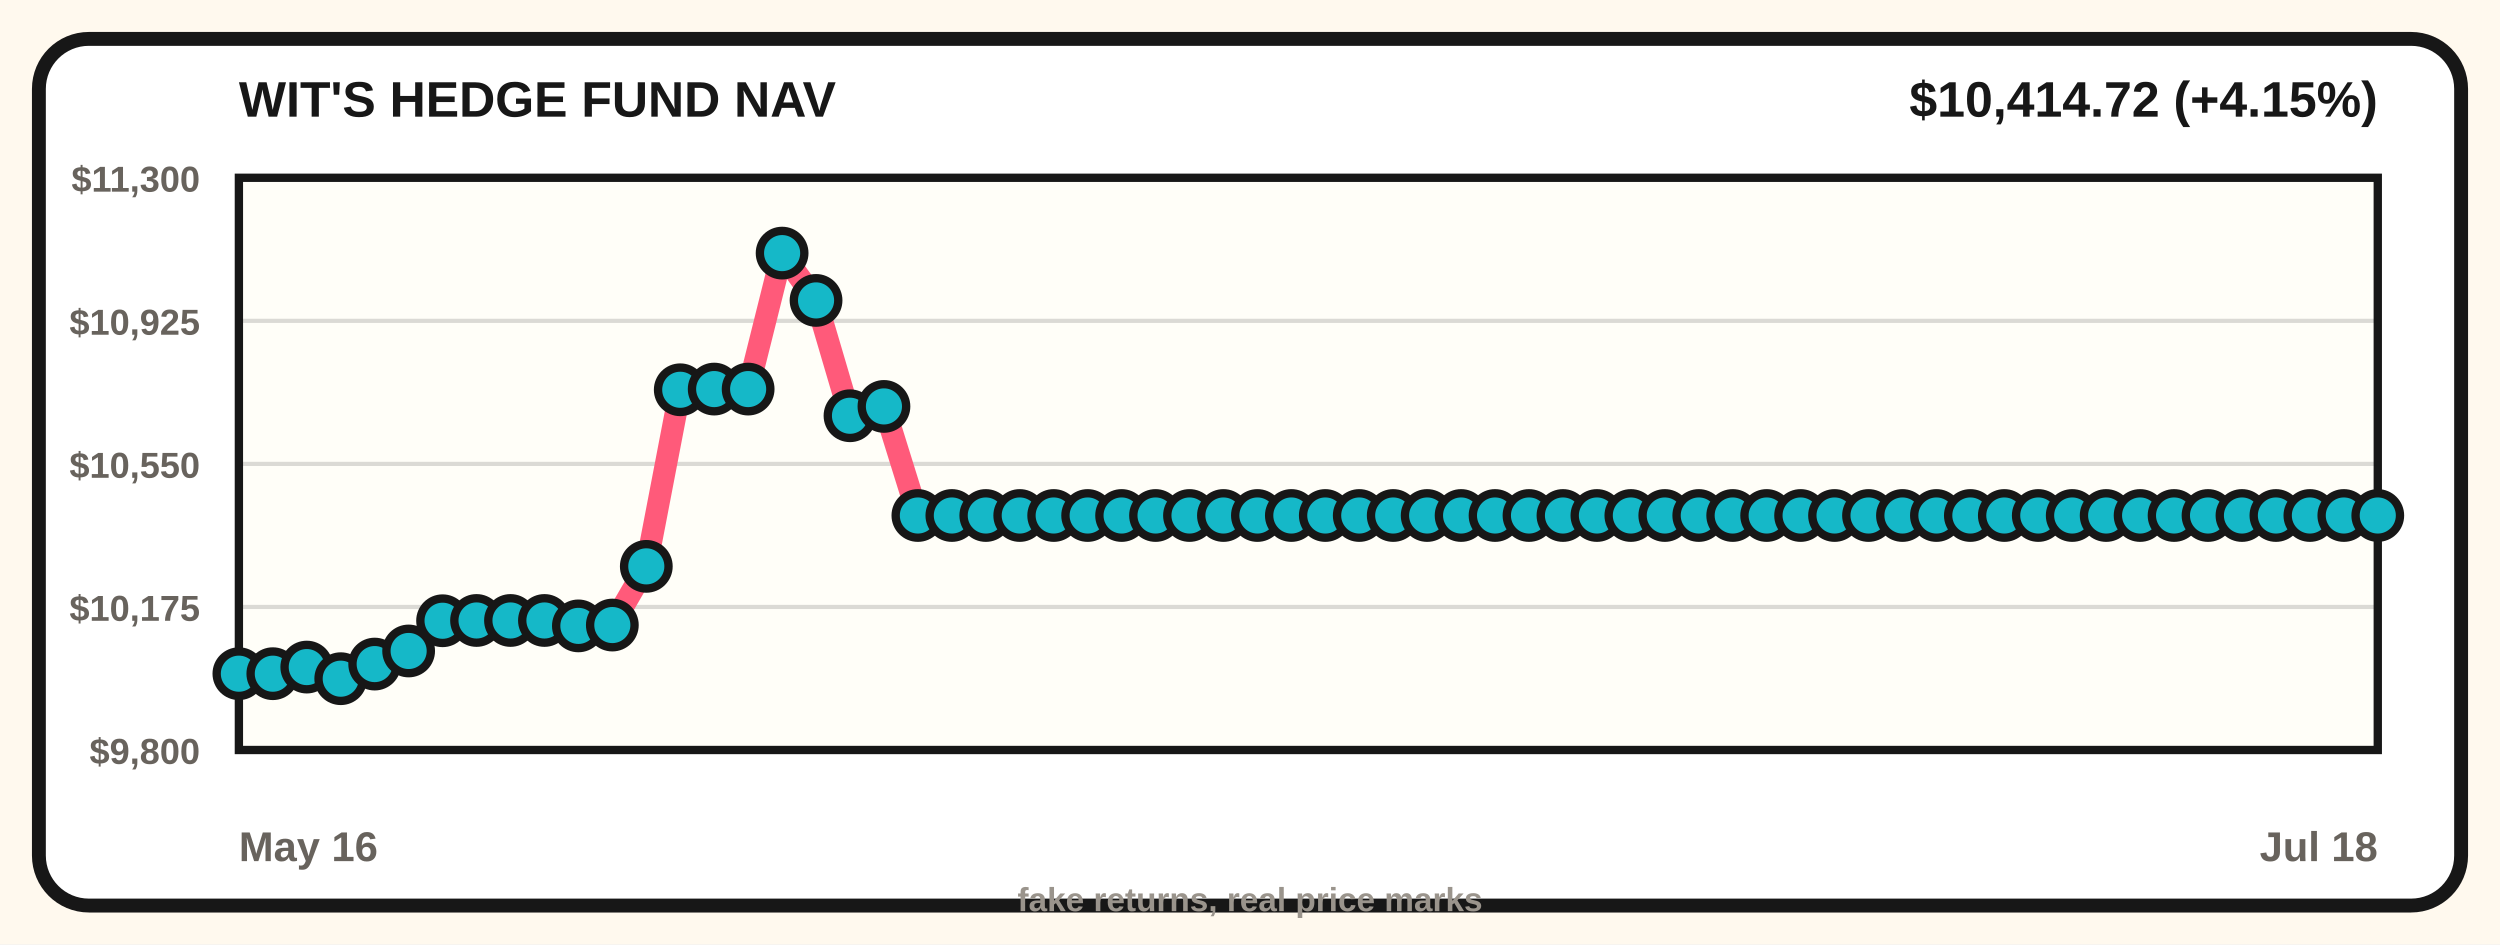
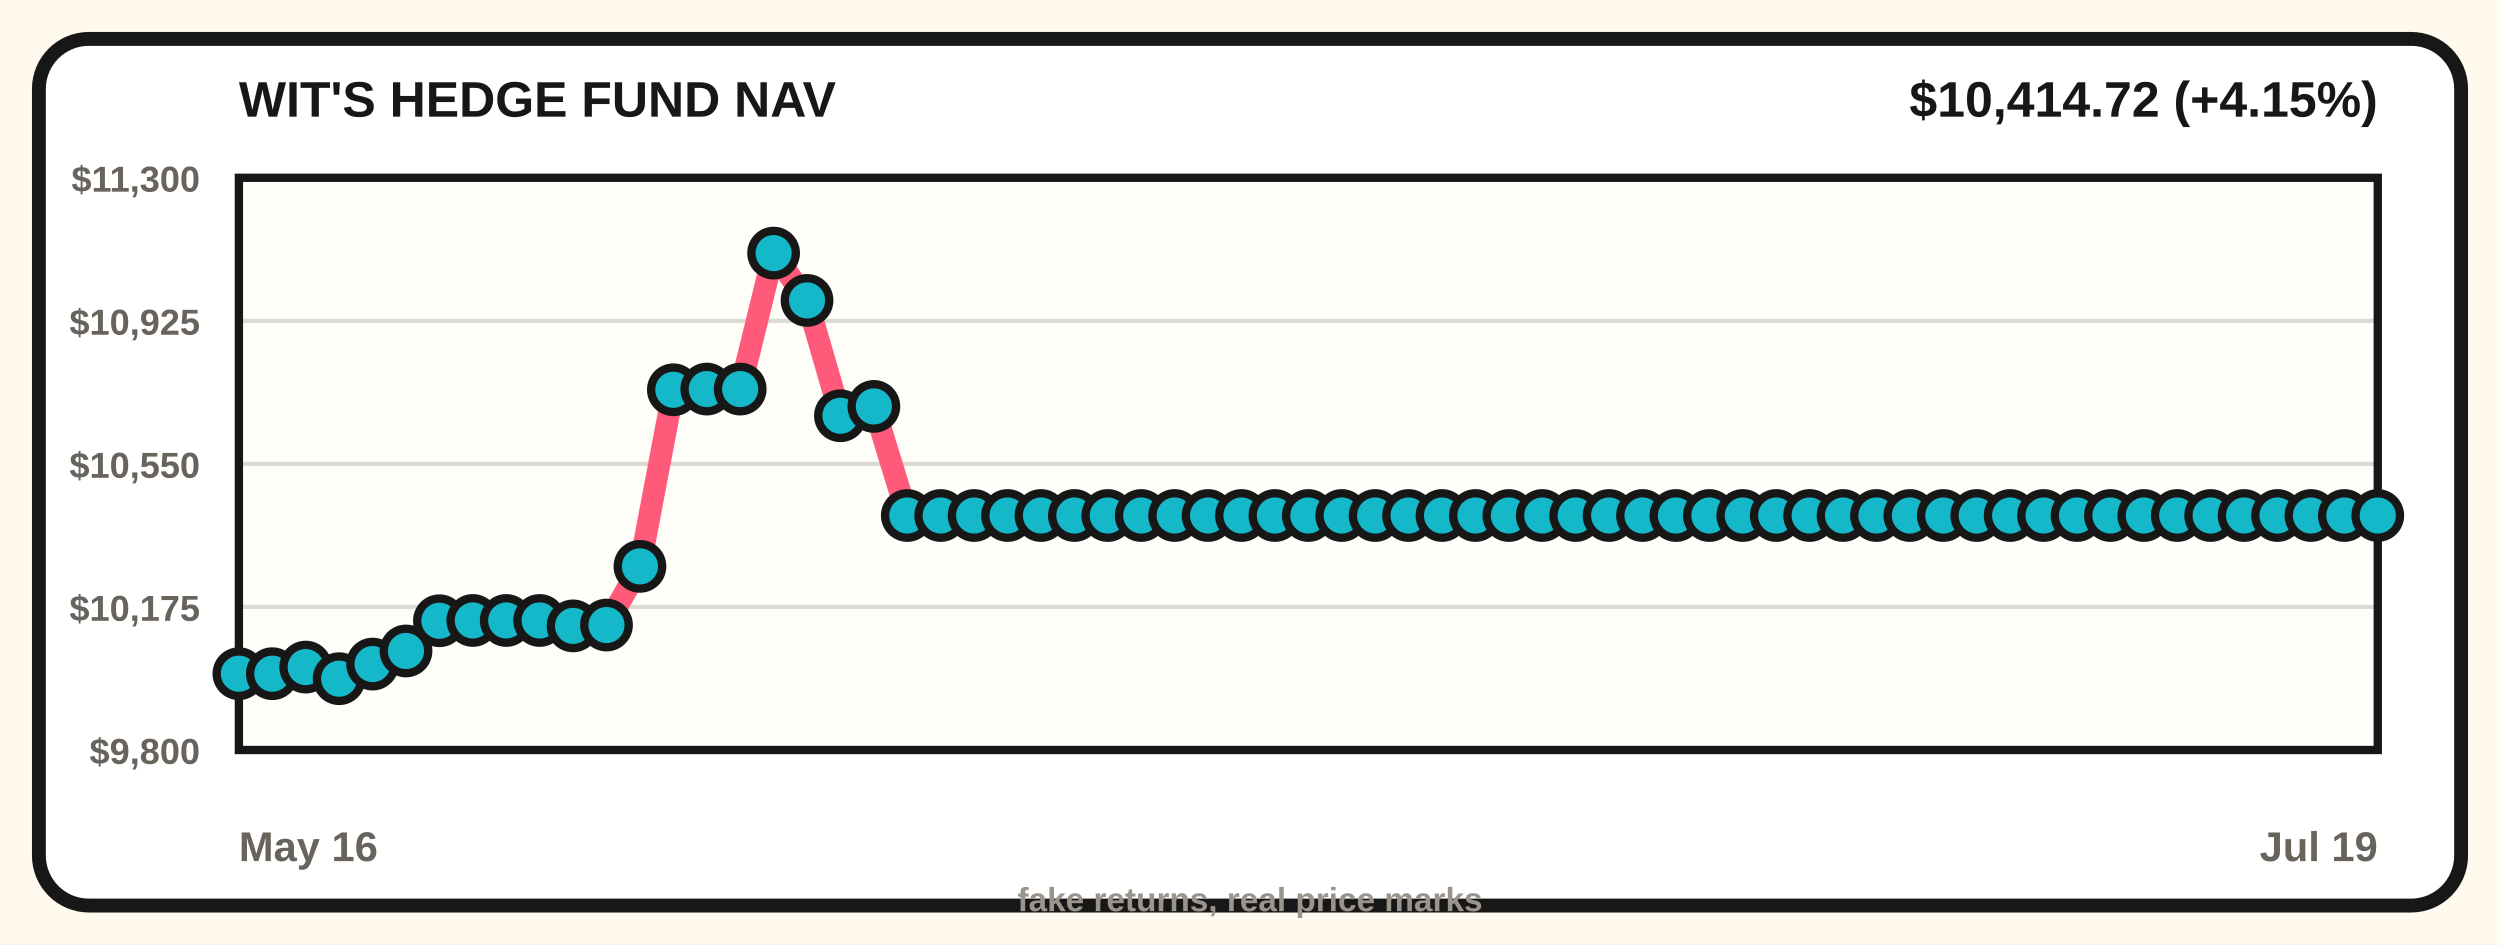
<svg xmlns="http://www.w3.org/2000/svg" width="900" height="340" viewBox="0 0 900 340" role="img" aria-label="Wit's Hedge Fund fake NAV chart">
  <rect width="900" height="340" fill="#fff9ee" />
  <rect x="14" y="14" width="872" height="312" rx="18" fill="#ffffff" stroke="#171717" stroke-width="5" />
  <rect x="86" y="64" width="770" height="206" fill="#fffef8" stroke="#171717" stroke-width="3" />
  <line x1="86" y1="270" x2="856" y2="270" stroke="#171717" stroke-width="1.5" opacity="0.16" />
  <text x="72" y="275" text-anchor="end" font-family="Arial, sans-serif" font-size="13" font-weight="800" fill="#68635d">$9,800</text>
  <line x1="86" y1="218.5" x2="856" y2="218.5" stroke="#171717" stroke-width="1.5" opacity="0.16" />
  <text x="72" y="223.5" text-anchor="end" font-family="Arial, sans-serif" font-size="13" font-weight="800" fill="#68635d">$10,175</text>
  <line x1="86" y1="167" x2="856" y2="167" stroke="#171717" stroke-width="1.5" opacity="0.16" />
  <text x="72" y="172" text-anchor="end" font-family="Arial, sans-serif" font-size="13" font-weight="800" fill="#68635d">$10,550</text>
  <line x1="86" y1="115.5" x2="856" y2="115.5" stroke="#171717" stroke-width="1.5" opacity="0.16" />
  <text x="72" y="120.5" text-anchor="end" font-family="Arial, sans-serif" font-size="13" font-weight="800" fill="#68635d">$10,925</text>
  <line x1="86" y1="64" x2="856" y2="64" stroke="#171717" stroke-width="1.5" opacity="0.16" />
  <text x="72" y="69" text-anchor="end" font-family="Arial, sans-serif" font-size="13" font-weight="800" fill="#68635d">$11,300</text>
-   <polyline points="86,242.53 98.22,242.53 110.44,240.15 122.67,244.33 134.89,239.07 147.11,234.35 159.33,223.47 171.56,223.37 183.78,223.37 196,223.37 208.22,225.32 220.44,225.02 232.67,203.89 244.89,140.32 257.11,140.07 269.33,140.07 281.56,91.12 293.78,108.15 306,149.67 318.22,146.31 330.44,185.58 342.67,185.58 354.89,185.58 367.11,185.58 379.33,185.58 391.56,185.58 403.78,185.58 416,185.58 428.22,185.58 440.44,185.58 452.67,185.58 464.89,185.58 477.11,185.58 489.33,185.58 501.56,185.58 513.78,185.58 526,185.58 538.22,185.58 550.44,185.58 562.67,185.58 574.89,185.58 587.11,185.58 599.33,185.58 611.56,185.58 623.78,185.58 636,185.58 648.22,185.58 660.44,185.58 672.67,185.58 684.89,185.58 697.11,185.58 709.33,185.58 721.56,185.58 733.78,185.58 746,185.58 758.22,185.58 770.44,185.58 782.67,185.58 794.89,185.58 807.11,185.58 819.33,185.58 831.56,185.58 843.78,185.58 856,185.58" fill="none" stroke="#ff5a7a" stroke-width="8" stroke-linecap="round" stroke-linejoin="round" />
+   <polyline points="86,242.53 98.03,242.53 110.06,240.15 122.09,244.33 134.13,239.07 146.16,234.35 158.19,223.47 170.22,223.37 182.25,223.37 194.28,223.37 206.31,225.32 218.34,225.02 230.38,203.89 242.41,140.32 254.44,140.07 266.47,140.07 278.5,91.12 290.53,108.15 302.56,149.67 314.59,146.31 326.63,185.58 338.66,185.58 350.69,185.58 362.72,185.58 374.75,185.58 386.78,185.58 398.81,185.58 410.84,185.58 422.88,185.58 434.91,185.58 446.94,185.58 458.97,185.58 471,185.58 483.03,185.58 495.06,185.58 507.09,185.58 519.13,185.58 531.16,185.58 543.19,185.58 555.22,185.58 567.25,185.58 579.28,185.58 591.31,185.58 603.34,185.58 615.38,185.58 627.41,185.58 639.44,185.58 651.47,185.58 663.5,185.58 675.53,185.58 687.56,185.58 699.59,185.58 711.63,185.58 723.66,185.58 735.69,185.58 747.72,185.58 759.75,185.58 771.78,185.58 783.81,185.58 795.84,185.58 807.88,185.58 819.91,185.58 831.94,185.58 843.97,185.58 856,185.58" fill="none" stroke="#ff5a7a" stroke-width="8" stroke-linecap="round" stroke-linejoin="round" />
  <circle cx="86" cy="242.53" r="8" fill="#15b8c8" stroke="#171717" stroke-width="3" />
-   <circle cx="98.22" cy="242.53" r="8" fill="#15b8c8" stroke="#171717" stroke-width="3" />
-   <circle cx="110.44" cy="240.15" r="8" fill="#15b8c8" stroke="#171717" stroke-width="3" />
-   <circle cx="122.67" cy="244.33" r="8" fill="#15b8c8" stroke="#171717" stroke-width="3" />
-   <circle cx="134.89" cy="239.07" r="8" fill="#15b8c8" stroke="#171717" stroke-width="3" />
-   <circle cx="147.11" cy="234.35" r="8" fill="#15b8c8" stroke="#171717" stroke-width="3" />
-   <circle cx="159.33" cy="223.47" r="8" fill="#15b8c8" stroke="#171717" stroke-width="3" />
-   <circle cx="171.56" cy="223.37" r="8" fill="#15b8c8" stroke="#171717" stroke-width="3" />
-   <circle cx="183.78" cy="223.37" r="8" fill="#15b8c8" stroke="#171717" stroke-width="3" />
-   <circle cx="196" cy="223.37" r="8" fill="#15b8c8" stroke="#171717" stroke-width="3" />
-   <circle cx="208.22" cy="225.32" r="8" fill="#15b8c8" stroke="#171717" stroke-width="3" />
-   <circle cx="220.44" cy="225.02" r="8" fill="#15b8c8" stroke="#171717" stroke-width="3" />
-   <circle cx="232.67" cy="203.89" r="8" fill="#15b8c8" stroke="#171717" stroke-width="3" />
-   <circle cx="244.89" cy="140.32" r="8" fill="#15b8c8" stroke="#171717" stroke-width="3" />
-   <circle cx="257.11" cy="140.07" r="8" fill="#15b8c8" stroke="#171717" stroke-width="3" />
-   <circle cx="269.33" cy="140.07" r="8" fill="#15b8c8" stroke="#171717" stroke-width="3" />
-   <circle cx="281.56" cy="91.12" r="8" fill="#15b8c8" stroke="#171717" stroke-width="3" />
-   <circle cx="293.78" cy="108.15" r="8" fill="#15b8c8" stroke="#171717" stroke-width="3" />
-   <circle cx="306" cy="149.67" r="8" fill="#15b8c8" stroke="#171717" stroke-width="3" />
-   <circle cx="318.22" cy="146.31" r="8" fill="#15b8c8" stroke="#171717" stroke-width="3" />
-   <circle cx="330.44" cy="185.58" r="8" fill="#15b8c8" stroke="#171717" stroke-width="3" />
-   <circle cx="342.67" cy="185.58" r="8" fill="#15b8c8" stroke="#171717" stroke-width="3" />
-   <circle cx="354.89" cy="185.58" r="8" fill="#15b8c8" stroke="#171717" stroke-width="3" />
-   <circle cx="367.11" cy="185.58" r="8" fill="#15b8c8" stroke="#171717" stroke-width="3" />
-   <circle cx="379.33" cy="185.58" r="8" fill="#15b8c8" stroke="#171717" stroke-width="3" />
-   <circle cx="391.56" cy="185.58" r="8" fill="#15b8c8" stroke="#171717" stroke-width="3" />
-   <circle cx="403.78" cy="185.58" r="8" fill="#15b8c8" stroke="#171717" stroke-width="3" />
-   <circle cx="416" cy="185.58" r="8" fill="#15b8c8" stroke="#171717" stroke-width="3" />
-   <circle cx="428.22" cy="185.58" r="8" fill="#15b8c8" stroke="#171717" stroke-width="3" />
-   <circle cx="440.44" cy="185.58" r="8" fill="#15b8c8" stroke="#171717" stroke-width="3" />
-   <circle cx="452.67" cy="185.58" r="8" fill="#15b8c8" stroke="#171717" stroke-width="3" />
-   <circle cx="464.89" cy="185.58" r="8" fill="#15b8c8" stroke="#171717" stroke-width="3" />
-   <circle cx="477.11" cy="185.58" r="8" fill="#15b8c8" stroke="#171717" stroke-width="3" />
-   <circle cx="489.33" cy="185.58" r="8" fill="#15b8c8" stroke="#171717" stroke-width="3" />
-   <circle cx="501.56" cy="185.58" r="8" fill="#15b8c8" stroke="#171717" stroke-width="3" />
-   <circle cx="513.78" cy="185.58" r="8" fill="#15b8c8" stroke="#171717" stroke-width="3" />
-   <circle cx="526" cy="185.58" r="8" fill="#15b8c8" stroke="#171717" stroke-width="3" />
-   <circle cx="538.22" cy="185.58" r="8" fill="#15b8c8" stroke="#171717" stroke-width="3" />
-   <circle cx="550.44" cy="185.58" r="8" fill="#15b8c8" stroke="#171717" stroke-width="3" />
-   <circle cx="562.67" cy="185.58" r="8" fill="#15b8c8" stroke="#171717" stroke-width="3" />
-   <circle cx="574.89" cy="185.58" r="8" fill="#15b8c8" stroke="#171717" stroke-width="3" />
-   <circle cx="587.11" cy="185.58" r="8" fill="#15b8c8" stroke="#171717" stroke-width="3" />
-   <circle cx="599.33" cy="185.58" r="8" fill="#15b8c8" stroke="#171717" stroke-width="3" />
-   <circle cx="611.56" cy="185.58" r="8" fill="#15b8c8" stroke="#171717" stroke-width="3" />
-   <circle cx="623.78" cy="185.58" r="8" fill="#15b8c8" stroke="#171717" stroke-width="3" />
-   <circle cx="636" cy="185.58" r="8" fill="#15b8c8" stroke="#171717" stroke-width="3" />
-   <circle cx="648.22" cy="185.58" r="8" fill="#15b8c8" stroke="#171717" stroke-width="3" />
-   <circle cx="660.44" cy="185.58" r="8" fill="#15b8c8" stroke="#171717" stroke-width="3" />
-   <circle cx="672.67" cy="185.58" r="8" fill="#15b8c8" stroke="#171717" stroke-width="3" />
-   <circle cx="684.89" cy="185.58" r="8" fill="#15b8c8" stroke="#171717" stroke-width="3" />
-   <circle cx="697.11" cy="185.58" r="8" fill="#15b8c8" stroke="#171717" stroke-width="3" />
-   <circle cx="709.33" cy="185.58" r="8" fill="#15b8c8" stroke="#171717" stroke-width="3" />
-   <circle cx="721.56" cy="185.58" r="8" fill="#15b8c8" stroke="#171717" stroke-width="3" />
-   <circle cx="733.78" cy="185.58" r="8" fill="#15b8c8" stroke="#171717" stroke-width="3" />
-   <circle cx="746" cy="185.58" r="8" fill="#15b8c8" stroke="#171717" stroke-width="3" />
-   <circle cx="758.22" cy="185.58" r="8" fill="#15b8c8" stroke="#171717" stroke-width="3" />
-   <circle cx="770.44" cy="185.58" r="8" fill="#15b8c8" stroke="#171717" stroke-width="3" />
-   <circle cx="782.67" cy="185.58" r="8" fill="#15b8c8" stroke="#171717" stroke-width="3" />
-   <circle cx="794.89" cy="185.58" r="8" fill="#15b8c8" stroke="#171717" stroke-width="3" />
-   <circle cx="807.11" cy="185.58" r="8" fill="#15b8c8" stroke="#171717" stroke-width="3" />
-   <circle cx="819.33" cy="185.58" r="8" fill="#15b8c8" stroke="#171717" stroke-width="3" />
-   <circle cx="831.56" cy="185.58" r="8" fill="#15b8c8" stroke="#171717" stroke-width="3" />
-   <circle cx="843.78" cy="185.58" r="8" fill="#15b8c8" stroke="#171717" stroke-width="3" />
+   <circle cx="98.03" cy="242.53" r="8" fill="#15b8c8" stroke="#171717" stroke-width="3" />
+   <circle cx="110.06" cy="240.15" r="8" fill="#15b8c8" stroke="#171717" stroke-width="3" />
+   <circle cx="122.09" cy="244.33" r="8" fill="#15b8c8" stroke="#171717" stroke-width="3" />
+   <circle cx="134.13" cy="239.07" r="8" fill="#15b8c8" stroke="#171717" stroke-width="3" />
+   <circle cx="146.16" cy="234.35" r="8" fill="#15b8c8" stroke="#171717" stroke-width="3" />
+   <circle cx="158.19" cy="223.47" r="8" fill="#15b8c8" stroke="#171717" stroke-width="3" />
+   <circle cx="170.22" cy="223.37" r="8" fill="#15b8c8" stroke="#171717" stroke-width="3" />
+   <circle cx="182.25" cy="223.37" r="8" fill="#15b8c8" stroke="#171717" stroke-width="3" />
+   <circle cx="194.28" cy="223.37" r="8" fill="#15b8c8" stroke="#171717" stroke-width="3" />
+   <circle cx="206.31" cy="225.32" r="8" fill="#15b8c8" stroke="#171717" stroke-width="3" />
+   <circle cx="218.34" cy="225.02" r="8" fill="#15b8c8" stroke="#171717" stroke-width="3" />
+   <circle cx="230.38" cy="203.89" r="8" fill="#15b8c8" stroke="#171717" stroke-width="3" />
+   <circle cx="242.41" cy="140.32" r="8" fill="#15b8c8" stroke="#171717" stroke-width="3" />
+   <circle cx="254.44" cy="140.07" r="8" fill="#15b8c8" stroke="#171717" stroke-width="3" />
+   <circle cx="266.47" cy="140.07" r="8" fill="#15b8c8" stroke="#171717" stroke-width="3" />
+   <circle cx="278.5" cy="91.12" r="8" fill="#15b8c8" stroke="#171717" stroke-width="3" />
+   <circle cx="290.53" cy="108.15" r="8" fill="#15b8c8" stroke="#171717" stroke-width="3" />
+   <circle cx="302.56" cy="149.67" r="8" fill="#15b8c8" stroke="#171717" stroke-width="3" />
+   <circle cx="314.59" cy="146.31" r="8" fill="#15b8c8" stroke="#171717" stroke-width="3" />
+   <circle cx="326.63" cy="185.58" r="8" fill="#15b8c8" stroke="#171717" stroke-width="3" />
+   <circle cx="338.66" cy="185.58" r="8" fill="#15b8c8" stroke="#171717" stroke-width="3" />
+   <circle cx="350.69" cy="185.58" r="8" fill="#15b8c8" stroke="#171717" stroke-width="3" />
+   <circle cx="362.72" cy="185.58" r="8" fill="#15b8c8" stroke="#171717" stroke-width="3" />
+   <circle cx="374.75" cy="185.58" r="8" fill="#15b8c8" stroke="#171717" stroke-width="3" />
+   <circle cx="386.78" cy="185.58" r="8" fill="#15b8c8" stroke="#171717" stroke-width="3" />
+   <circle cx="398.81" cy="185.58" r="8" fill="#15b8c8" stroke="#171717" stroke-width="3" />
+   <circle cx="410.84" cy="185.58" r="8" fill="#15b8c8" stroke="#171717" stroke-width="3" />
+   <circle cx="422.88" cy="185.58" r="8" fill="#15b8c8" stroke="#171717" stroke-width="3" />
+   <circle cx="434.91" cy="185.58" r="8" fill="#15b8c8" stroke="#171717" stroke-width="3" />
+   <circle cx="446.94" cy="185.58" r="8" fill="#15b8c8" stroke="#171717" stroke-width="3" />
+   <circle cx="458.97" cy="185.58" r="8" fill="#15b8c8" stroke="#171717" stroke-width="3" />
+   <circle cx="471" cy="185.58" r="8" fill="#15b8c8" stroke="#171717" stroke-width="3" />
+   <circle cx="483.03" cy="185.58" r="8" fill="#15b8c8" stroke="#171717" stroke-width="3" />
+   <circle cx="495.06" cy="185.58" r="8" fill="#15b8c8" stroke="#171717" stroke-width="3" />
+   <circle cx="507.09" cy="185.58" r="8" fill="#15b8c8" stroke="#171717" stroke-width="3" />
+   <circle cx="519.13" cy="185.58" r="8" fill="#15b8c8" stroke="#171717" stroke-width="3" />
+   <circle cx="531.16" cy="185.58" r="8" fill="#15b8c8" stroke="#171717" stroke-width="3" />
+   <circle cx="543.19" cy="185.58" r="8" fill="#15b8c8" stroke="#171717" stroke-width="3" />
+   <circle cx="555.22" cy="185.58" r="8" fill="#15b8c8" stroke="#171717" stroke-width="3" />
+   <circle cx="567.25" cy="185.58" r="8" fill="#15b8c8" stroke="#171717" stroke-width="3" />
+   <circle cx="579.28" cy="185.58" r="8" fill="#15b8c8" stroke="#171717" stroke-width="3" />
+   <circle cx="591.31" cy="185.58" r="8" fill="#15b8c8" stroke="#171717" stroke-width="3" />
+   <circle cx="603.34" cy="185.58" r="8" fill="#15b8c8" stroke="#171717" stroke-width="3" />
+   <circle cx="615.38" cy="185.58" r="8" fill="#15b8c8" stroke="#171717" stroke-width="3" />
+   <circle cx="627.41" cy="185.58" r="8" fill="#15b8c8" stroke="#171717" stroke-width="3" />
+   <circle cx="639.44" cy="185.58" r="8" fill="#15b8c8" stroke="#171717" stroke-width="3" />
+   <circle cx="651.47" cy="185.58" r="8" fill="#15b8c8" stroke="#171717" stroke-width="3" />
+   <circle cx="663.5" cy="185.58" r="8" fill="#15b8c8" stroke="#171717" stroke-width="3" />
+   <circle cx="675.53" cy="185.58" r="8" fill="#15b8c8" stroke="#171717" stroke-width="3" />
+   <circle cx="687.56" cy="185.58" r="8" fill="#15b8c8" stroke="#171717" stroke-width="3" />
+   <circle cx="699.59" cy="185.58" r="8" fill="#15b8c8" stroke="#171717" stroke-width="3" />
+   <circle cx="711.63" cy="185.58" r="8" fill="#15b8c8" stroke="#171717" stroke-width="3" />
+   <circle cx="723.66" cy="185.58" r="8" fill="#15b8c8" stroke="#171717" stroke-width="3" />
+   <circle cx="735.69" cy="185.58" r="8" fill="#15b8c8" stroke="#171717" stroke-width="3" />
+   <circle cx="747.72" cy="185.58" r="8" fill="#15b8c8" stroke="#171717" stroke-width="3" />
+   <circle cx="759.75" cy="185.58" r="8" fill="#15b8c8" stroke="#171717" stroke-width="3" />
+   <circle cx="771.78" cy="185.58" r="8" fill="#15b8c8" stroke="#171717" stroke-width="3" />
+   <circle cx="783.81" cy="185.58" r="8" fill="#15b8c8" stroke="#171717" stroke-width="3" />
+   <circle cx="795.84" cy="185.58" r="8" fill="#15b8c8" stroke="#171717" stroke-width="3" />
+   <circle cx="807.88" cy="185.58" r="8" fill="#15b8c8" stroke="#171717" stroke-width="3" />
+   <circle cx="819.91" cy="185.58" r="8" fill="#15b8c8" stroke="#171717" stroke-width="3" />
+   <circle cx="831.94" cy="185.58" r="8" fill="#15b8c8" stroke="#171717" stroke-width="3" />
+   <circle cx="843.97" cy="185.58" r="8" fill="#15b8c8" stroke="#171717" stroke-width="3" />
  <circle cx="856" cy="185.58" r="8" fill="#15b8c8" stroke="#171717" stroke-width="3" />
  <text x="86" y="42" font-family="Arial, sans-serif" font-size="18" font-weight="900" fill="#171717">WIT'S HEDGE FUND NAV</text>
  <text x="856" y="42" text-anchor="end" font-family="Arial, sans-serif" font-size="18" font-weight="900" fill="#171717">$10,414.72 (+4.15%)</text>
  <text x="86" y="310" text-anchor="start" font-family="Arial, sans-serif" font-size="15" font-weight="900" fill="#68635d">May 16</text>
-   <text x="856" y="310" text-anchor="end" font-family="Arial, sans-serif" font-size="15" font-weight="900" fill="#68635d">Jul 18</text>
+   <text x="856" y="310" text-anchor="end" font-family="Arial, sans-serif" font-size="15" font-weight="900" fill="#68635d">Jul 19</text>
  <text x="450" y="328" text-anchor="middle" font-family="Arial, sans-serif" font-size="12" font-weight="800" fill="#9a948c">fake returns, real price marks</text>
</svg>
